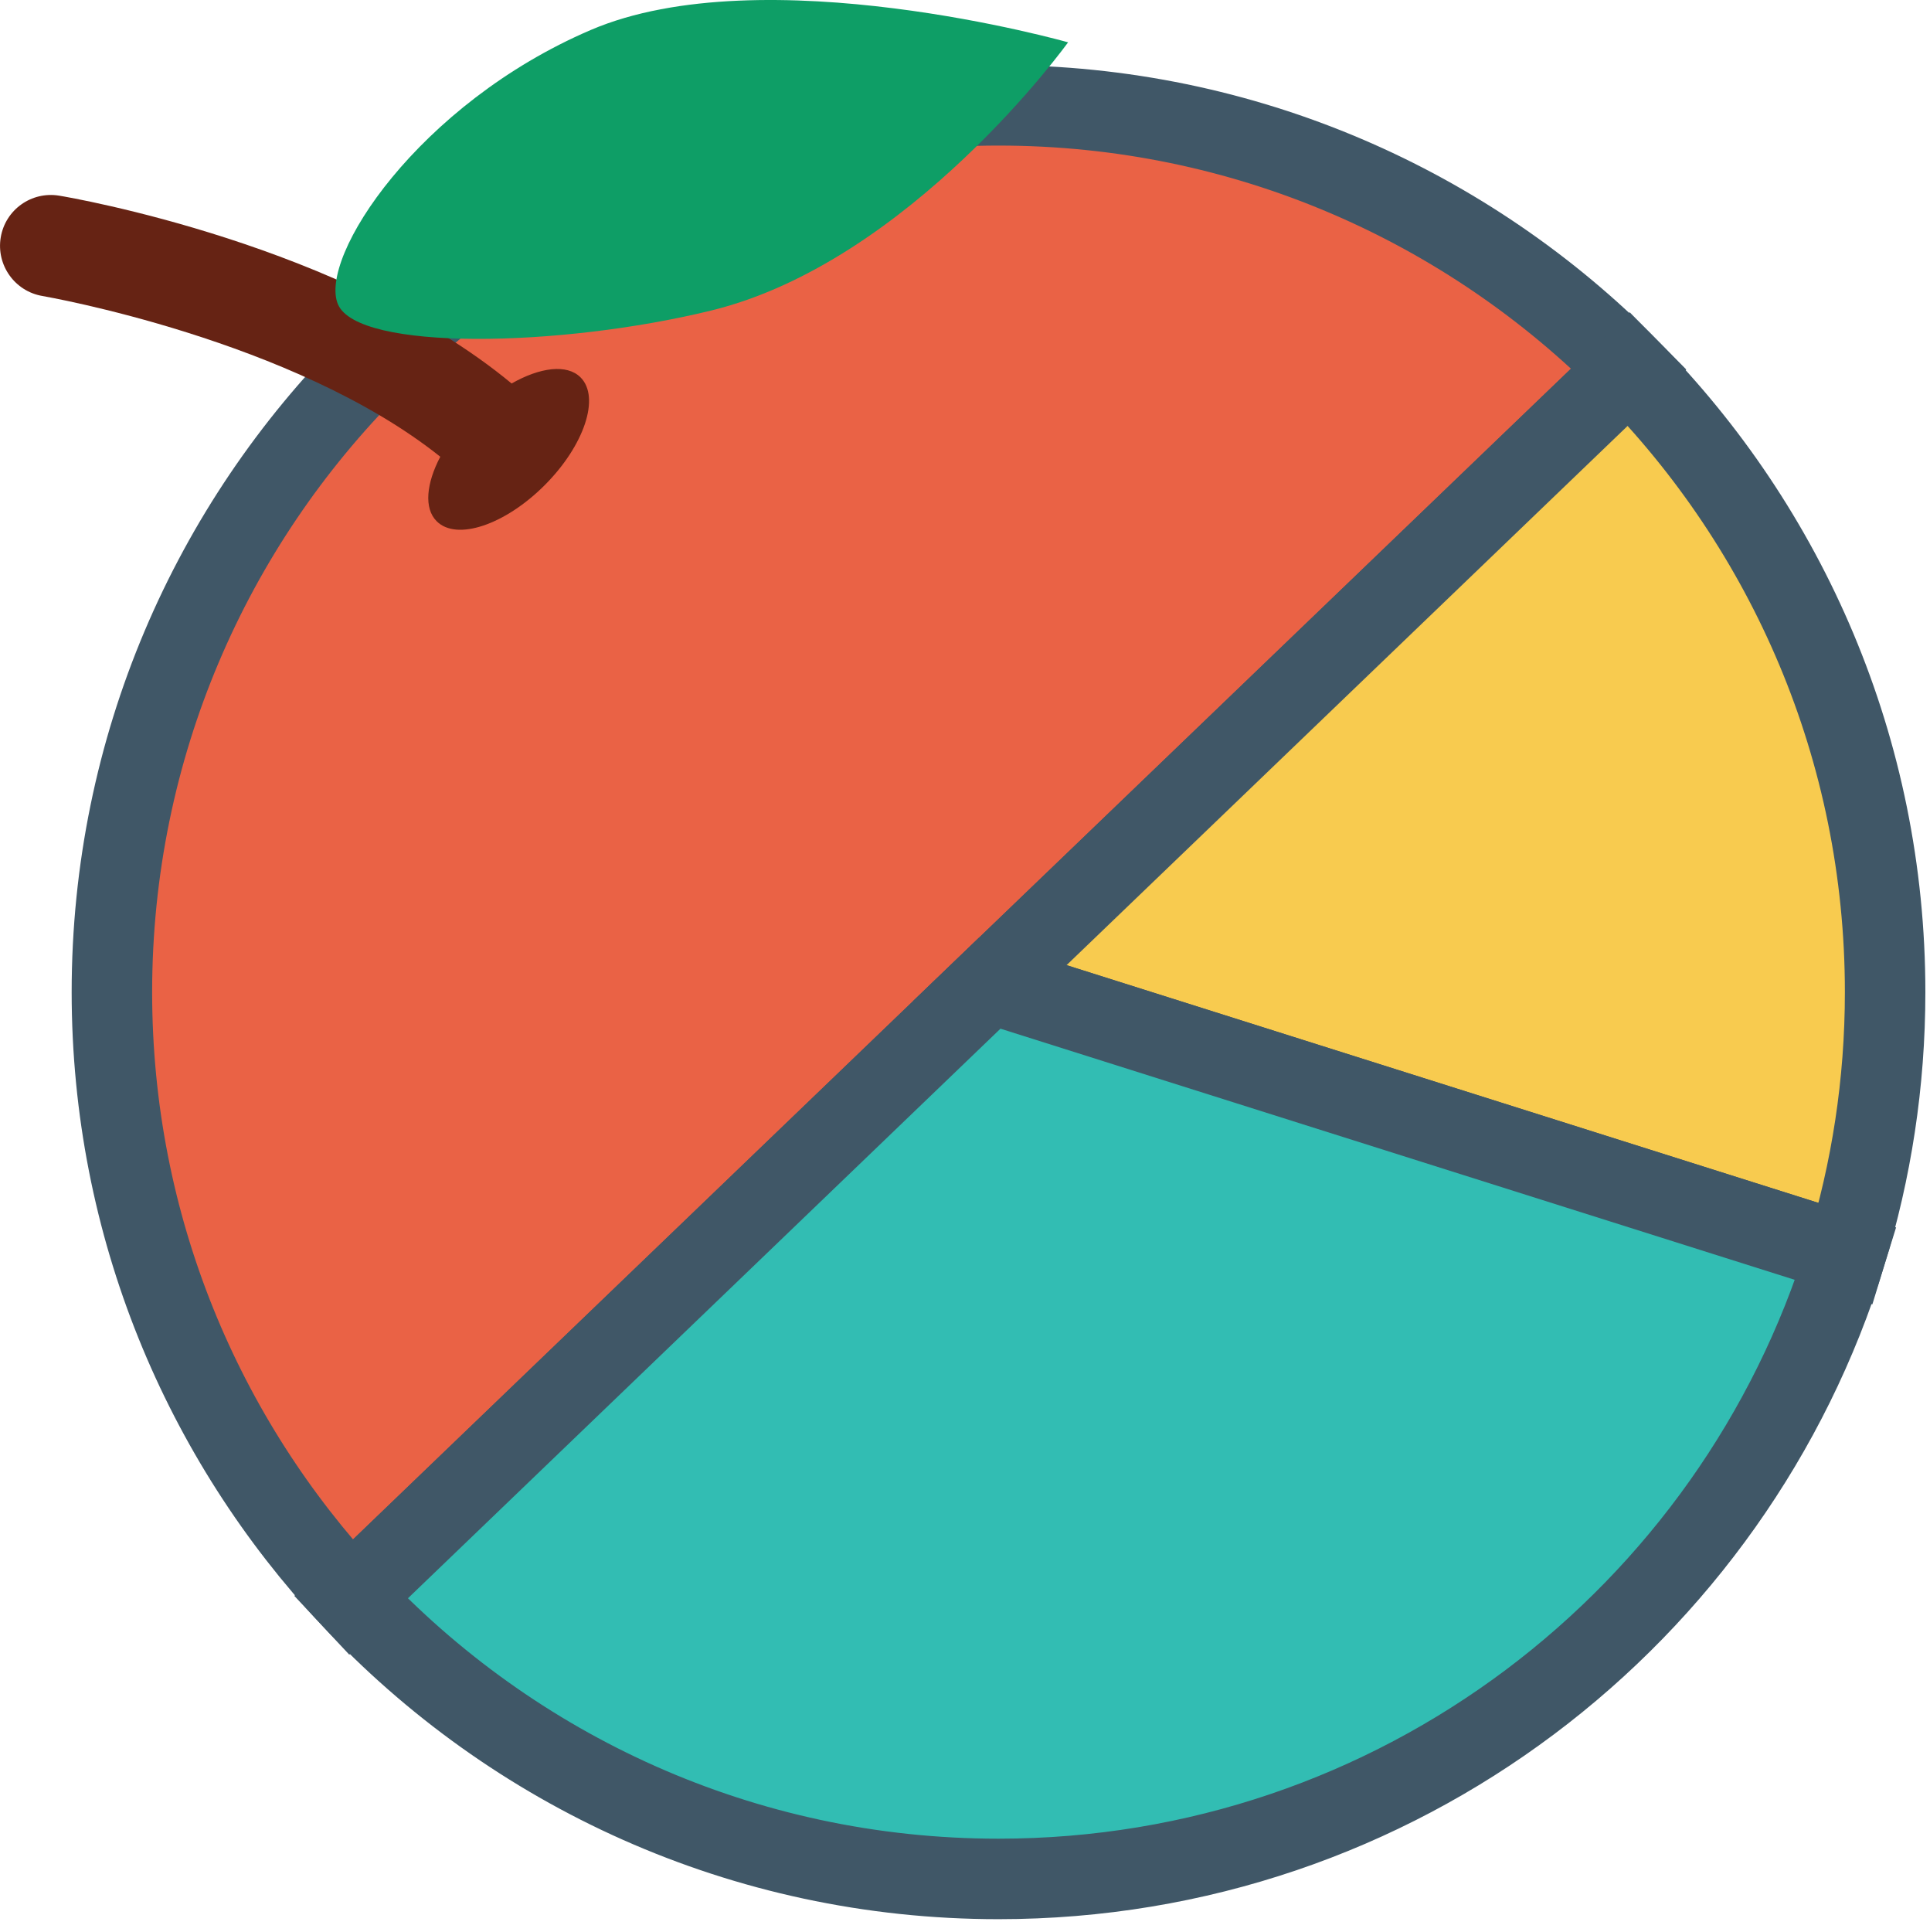
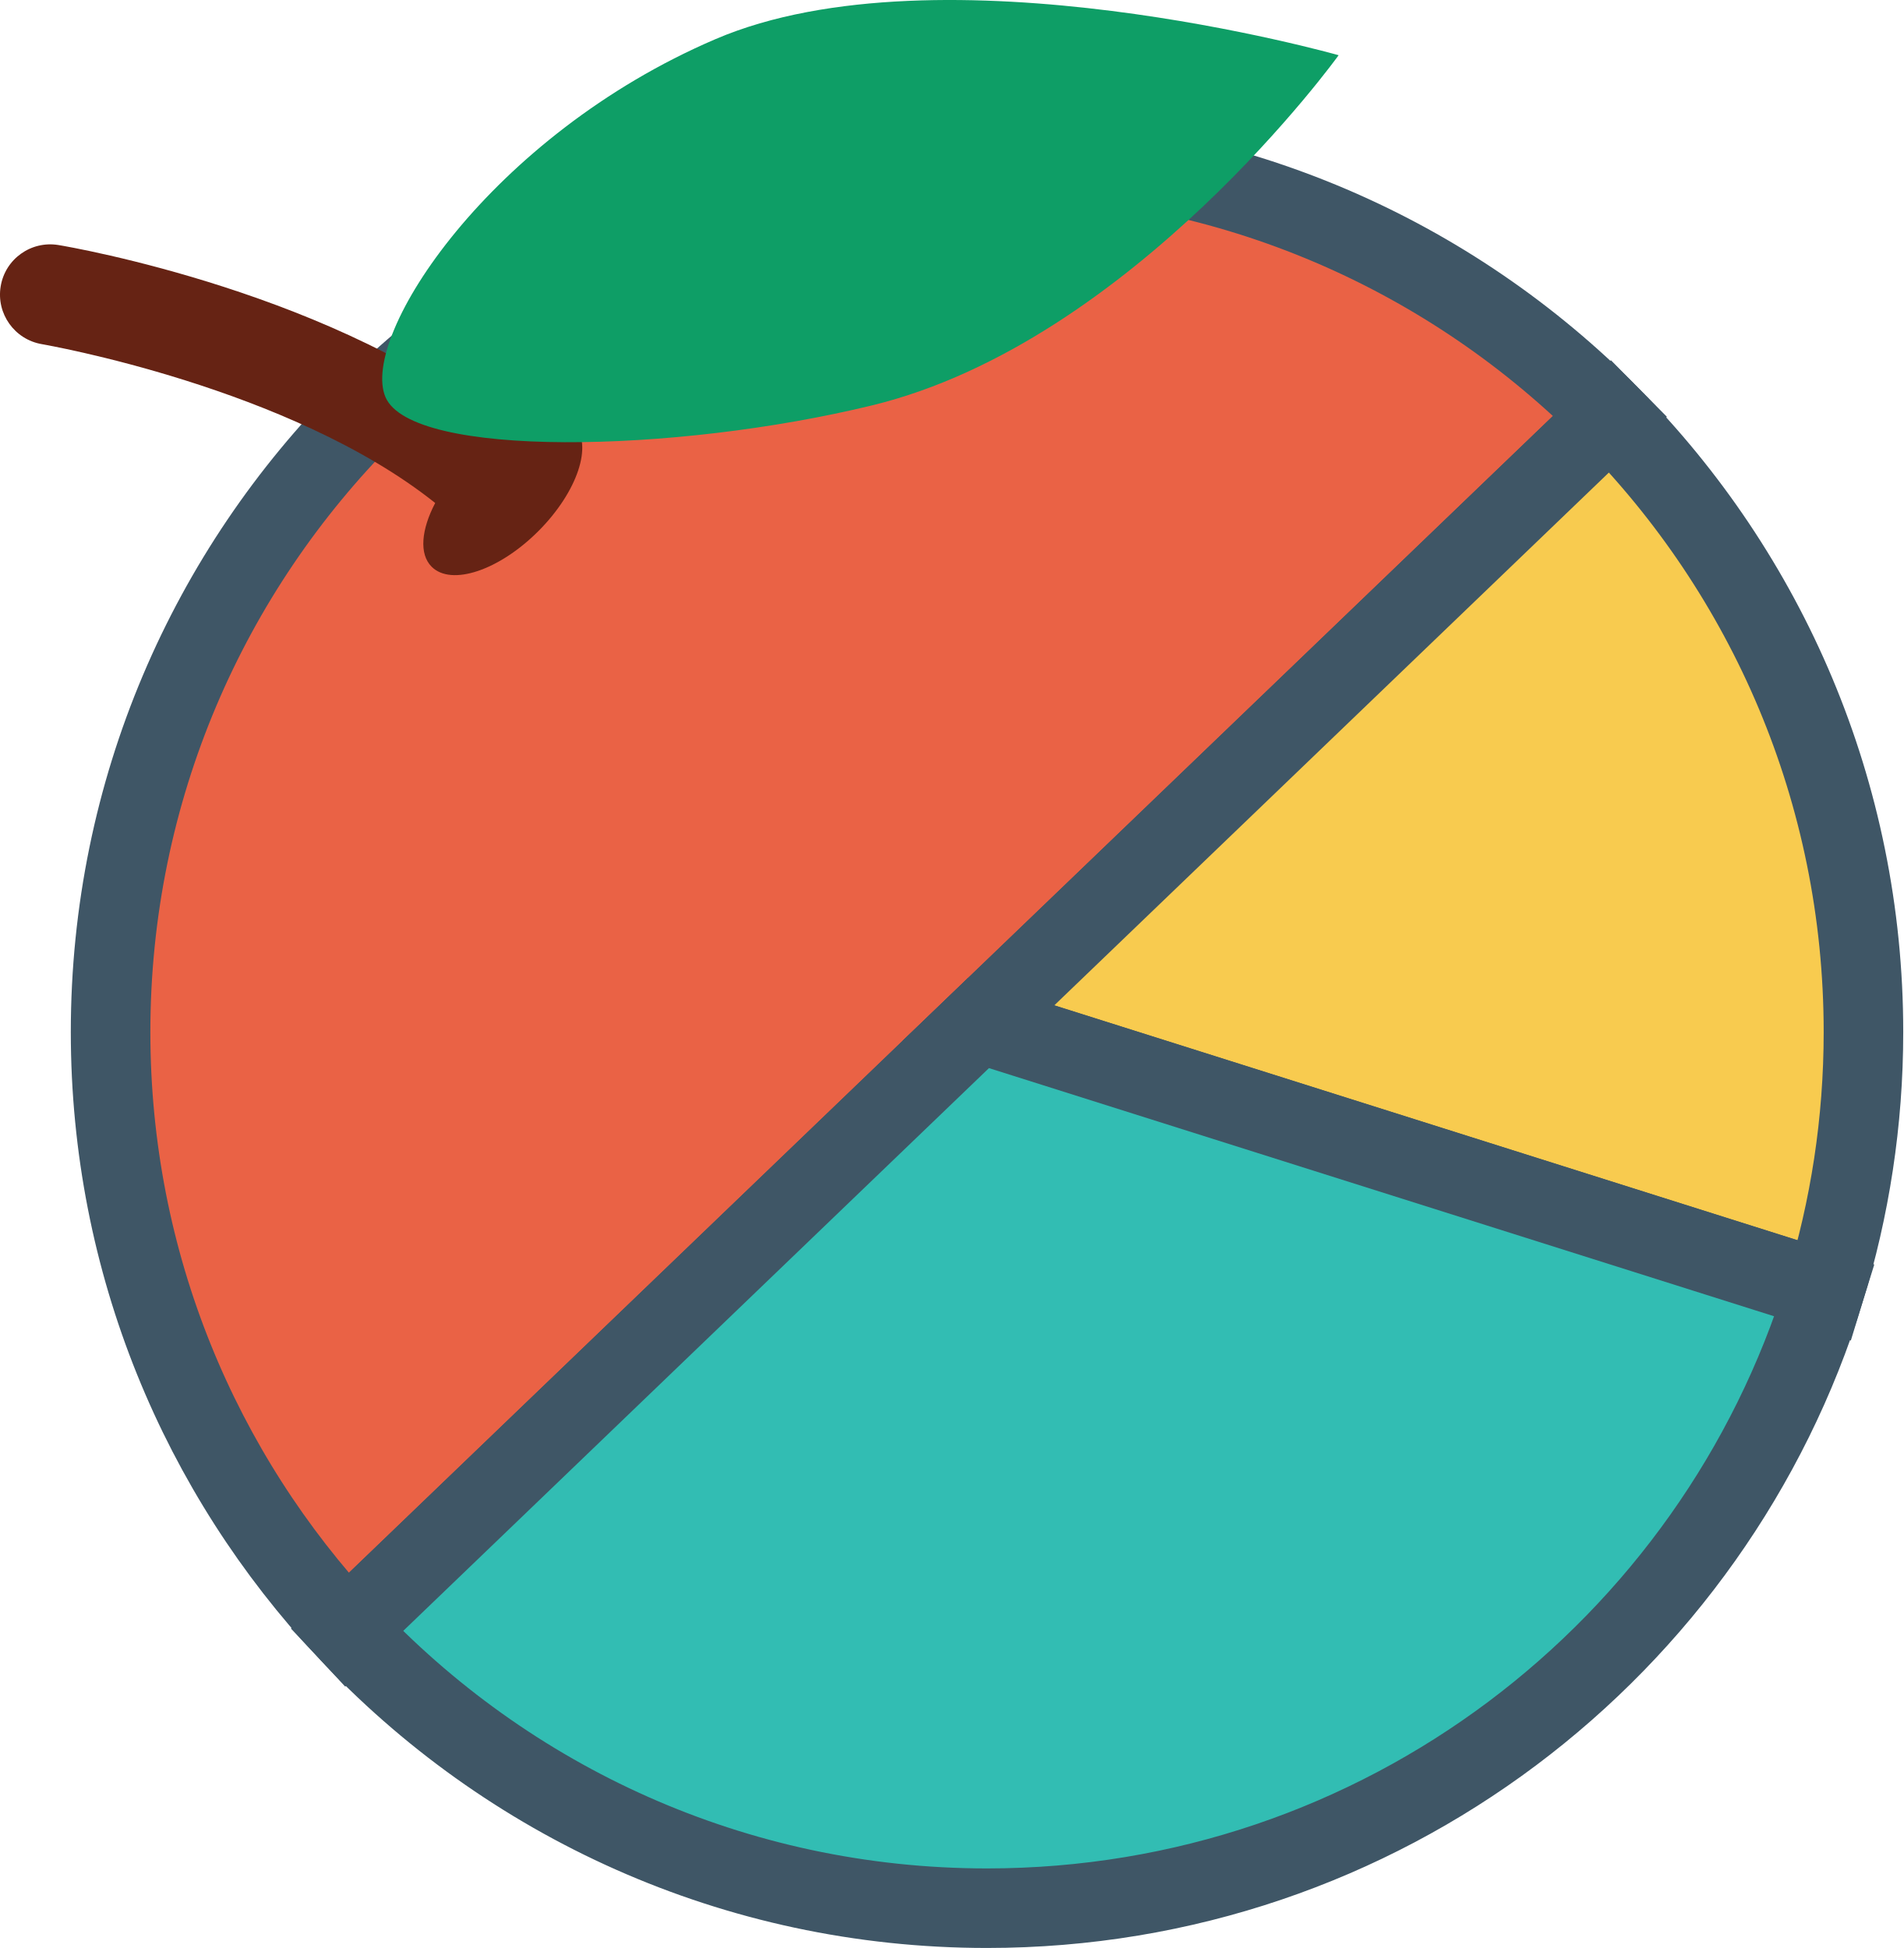
- <svg xmlns="http://www.w3.org/2000/svg" xmlns:xlink="http://www.w3.org/1999/xlink" version="1.1" id="Layer_1" x="0px" y="0px" width="59.942px" height="60px" viewBox="0 0 59.942 60" enable-background="new 0 0 59.942 60" xml:space="preserve">
-   <g>
-     <path fill="#EA6245" stroke="#405767" stroke-width="2.5" stroke-miterlimit="10" d="M50.601,11.452   c-4.992-5.05-11.921-8.181-19.584-8.181c-15.21,0-27.541,12.331-27.541,27.541c0,7.269,2.82,13.875,7.421,18.796L50.601,11.452z" />
-     <path fill="#F8CB4F" stroke="#405767" stroke-width="2.5" stroke-miterlimit="10" d="M58.558,30.812   c0-7.548-3.039-14.385-7.957-19.359L30.747,30.531l26.591,8.406C58.13,36.367,58.558,33.64,58.558,30.812z" />
-     <path fill="#32BDB3" stroke="#405767" stroke-width="2.5" stroke-miterlimit="10" d="M30.747,30.531l-19.85,19.077   c5.025,5.379,12.177,8.744,20.12,8.744c12.384,0,22.854-8.17,26.321-19.415L30.747,30.531z" />
-     <g id="g24_2_" transform="translate(12.4136,29.4146)">
-       <path fill="#662314" d="M1.151-13.227c0.617,0.618,2.118,0.117,3.352-1.117c1.233-1.233,1.735-2.734,1.117-3.351    c-0.422-0.422-1.26-0.312-2.141,0.19c-5.214-4.316-13.67-5.77-14.054-5.833c-0.862-0.142-1.673,0.438-1.816,1.297    s0.436,1.674,1.297,1.819c0.084,0.016,7.794,1.349,12.357,4.992C0.828-14.401,0.75-13.627,1.151-13.227z" />
-     </g>
-     <g id="g28_2_" transform="translate(22,36.0005)">
-       <path fill="#0E9E66" d="M0.085-26.355c6.186-1.509,11.093-8.331,11.093-8.331s-9.46-2.683-14.828-0.383    c-5.367,2.3-8.472,7.069-7.851,8.521C-10.875-25.096-4.621-25.207,0.085-26.355z" />
-     </g>
+ <svg xmlns="http://www.w3.org/2000/svg" version="1.1" id="Layer_1" x="0px" y="0px" width="59.807px" height="61.227px" viewBox="0.001 -1.625 59.807 61.227" enable-background="new 0.001 -1.625 59.807 61.227" xml:space="preserve">
+   <path fill="#EA6245" stroke="#3F5666" stroke-width="2.5" stroke-miterlimit="10" d="M50.601,11.452  c-4.992-5.05-11.921-8.181-19.584-8.181c-15.21,0-27.541,12.331-27.541,27.542c0,7.269,2.82,13.875,7.421,18.795L50.601,11.452z" />
+   <path fill="#F8CB4F" stroke="#3F5666" stroke-width="2.5" stroke-miterlimit="10" d="M58.558,30.812  c0-7.548-3.039-14.386-7.957-19.359L30.747,30.531l26.591,8.406C58.13,36.367,58.558,33.641,58.558,30.812z" />
+   <path fill="#32BDB3" stroke="#3F5666" stroke-width="2.5" stroke-miterlimit="10" d="M30.747,30.531L10.897,49.607  c5.025,5.379,12.178,8.744,20.12,8.744c12.384,0,22.854-8.17,26.321-19.414L30.747,30.531z" />
+   <g id="g24_2_" transform="translate(12.4136,29.4146)">
+     <path fill="#662314" d="M1.151-13.227c0.617,0.618,2.118,0.117,3.352-1.117c1.233-1.233,1.735-2.734,1.117-3.351   c-0.422-0.422-1.26-0.312-2.141,0.19c-5.214-4.316-13.67-5.77-14.055-5.833c-0.861-0.142-1.673,0.438-1.815,1.297   c-0.144,0.859,0.436,1.674,1.297,1.819c0.084,0.016,7.794,1.349,12.357,4.992C0.828-14.401,0.75-13.627,1.151-13.227z" />
  </g>
-   <g id="g12_2_">
-     <g>
-       <defs>
-         <rect id="SVGID_1_" x="4.687" y="-0.079" width="60" height="60" />
-       </defs>
-       <clipPath id="SVGID_2_">
-         <use xlink:href="#SVGID_1_" overflow="visible" />
-       </clipPath>
-     </g>
+   <g id="g28_2_" transform="translate(22,36.0005)">
+     <path fill="#0E9E66" d="M5.416-24.887c8.169-1.993,14.65-11.003,14.65-11.003S7.572-39.433,0.483-36.395   c-7.088,3.037-11.188,9.335-10.368,11.253C-9.059-23.224-0.8-23.371,5.416-24.887z" />
  </g>
</svg>
